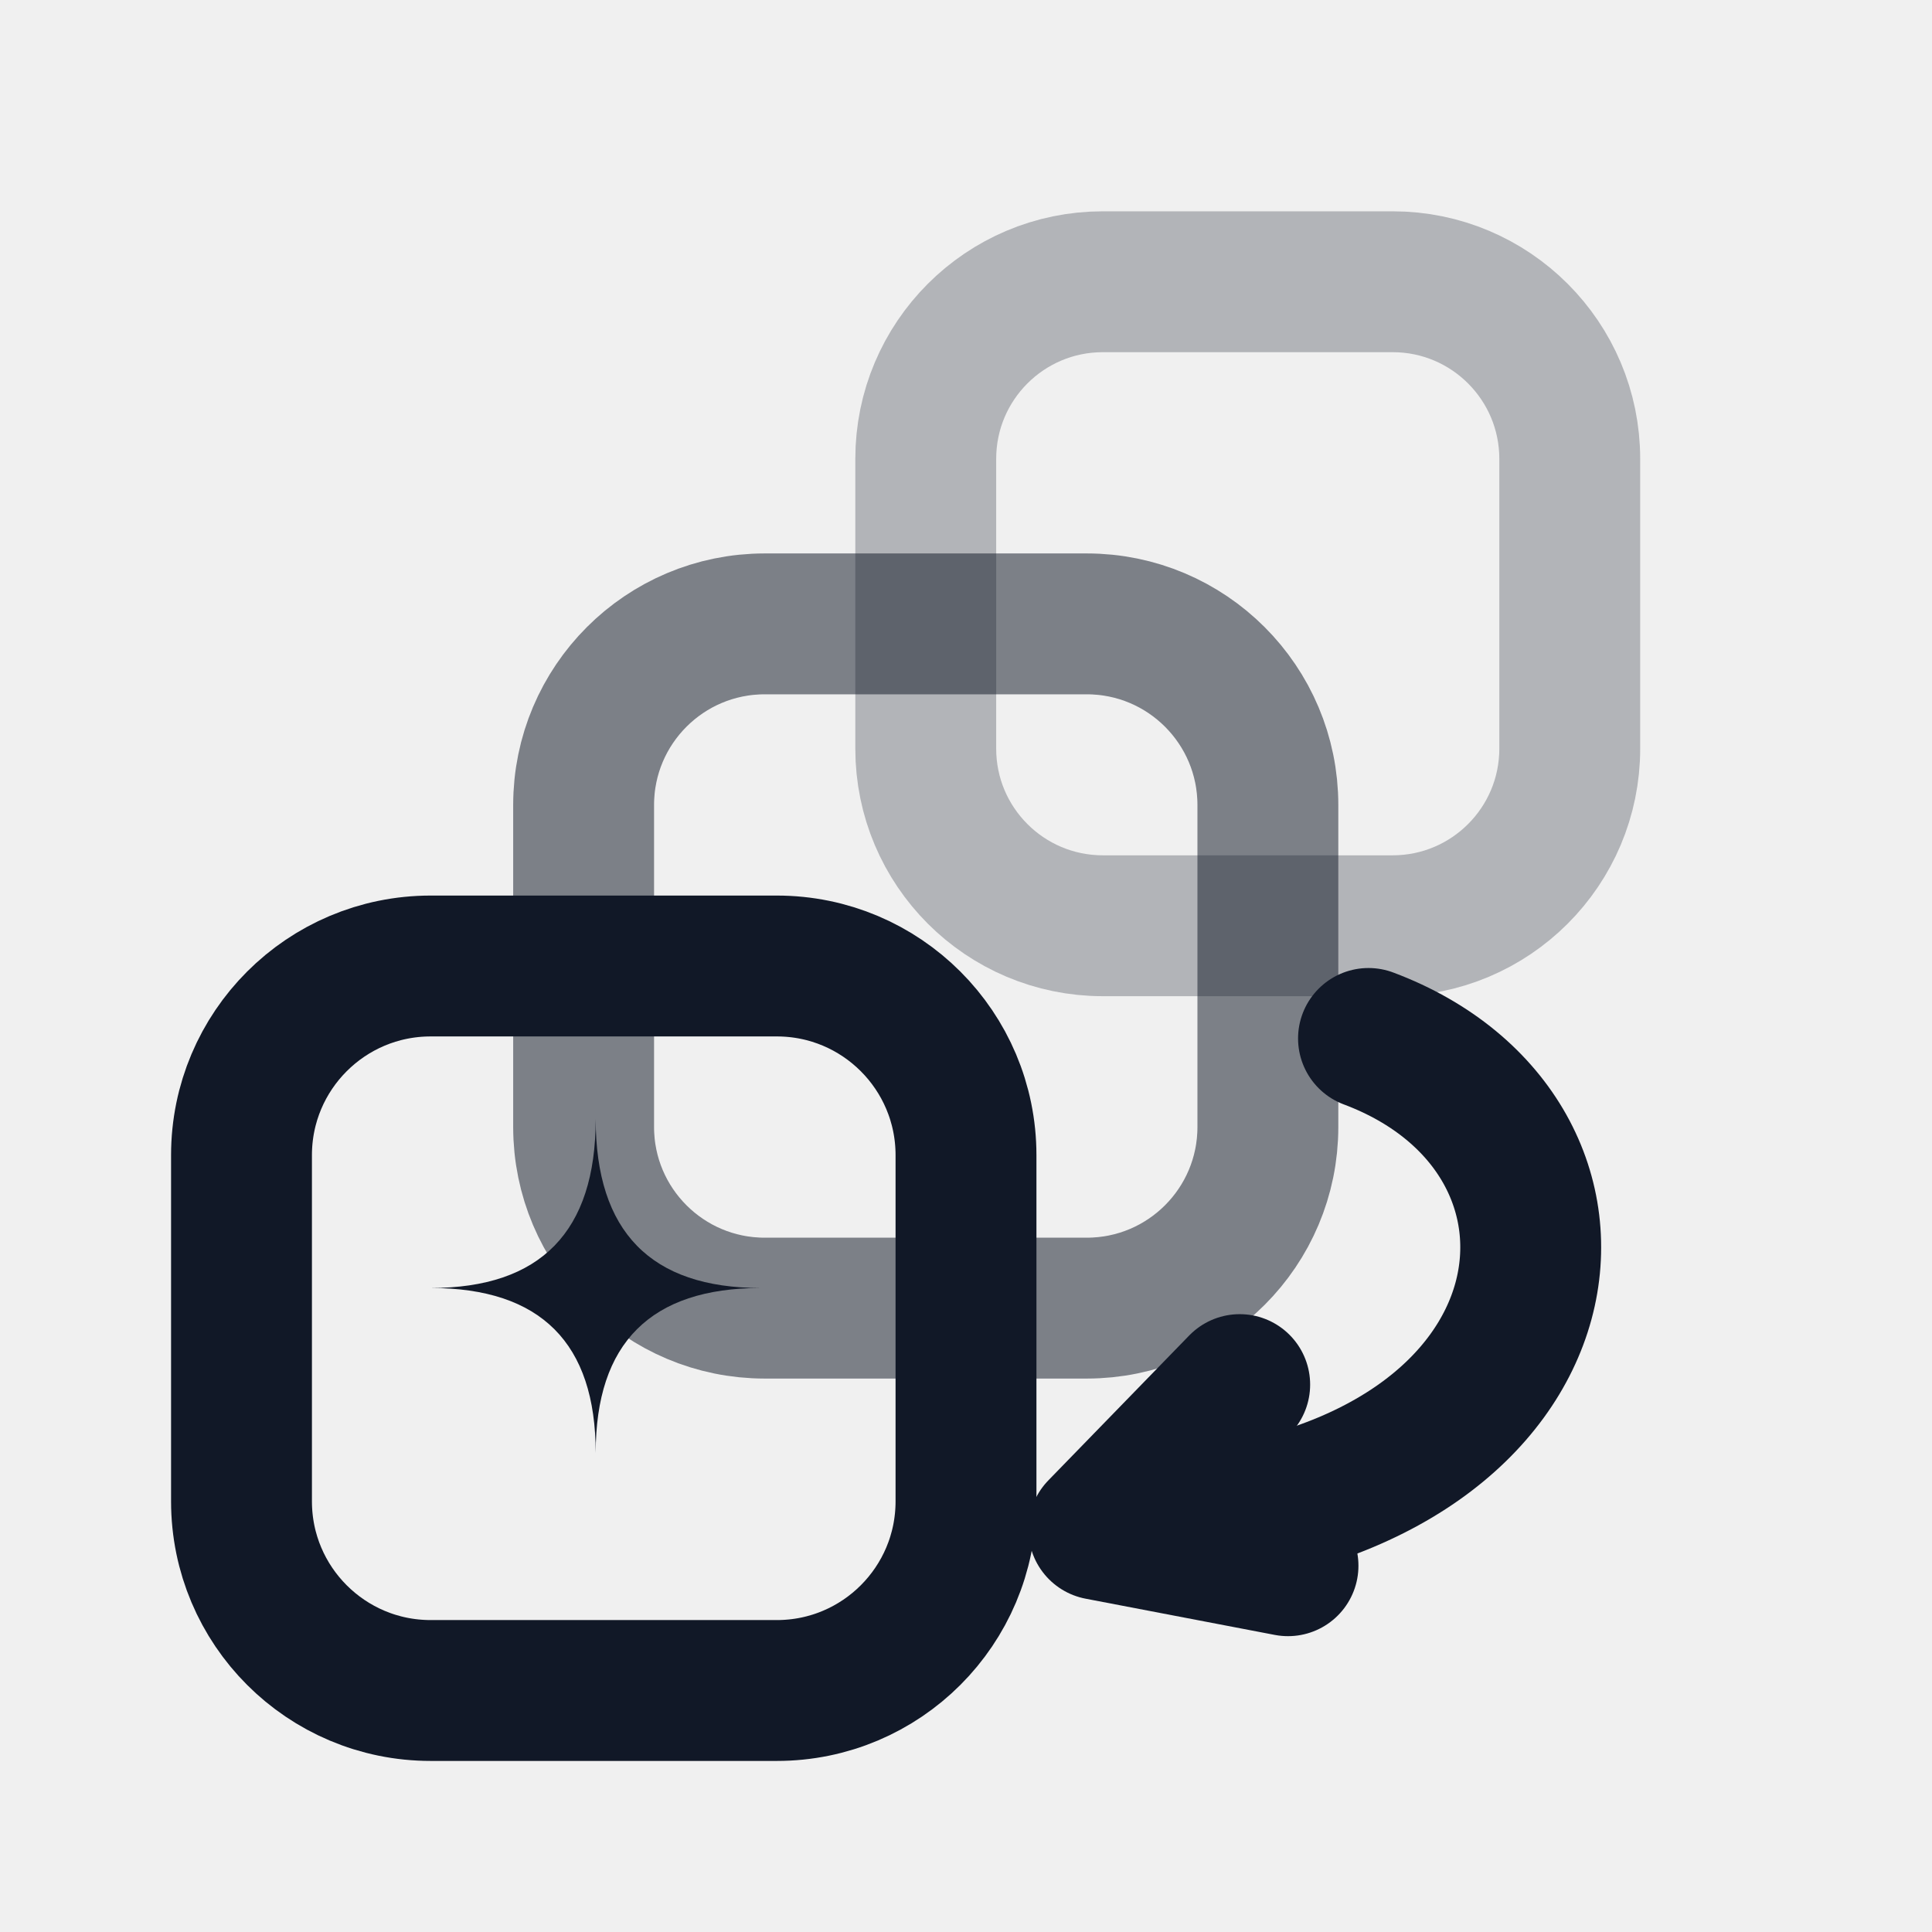
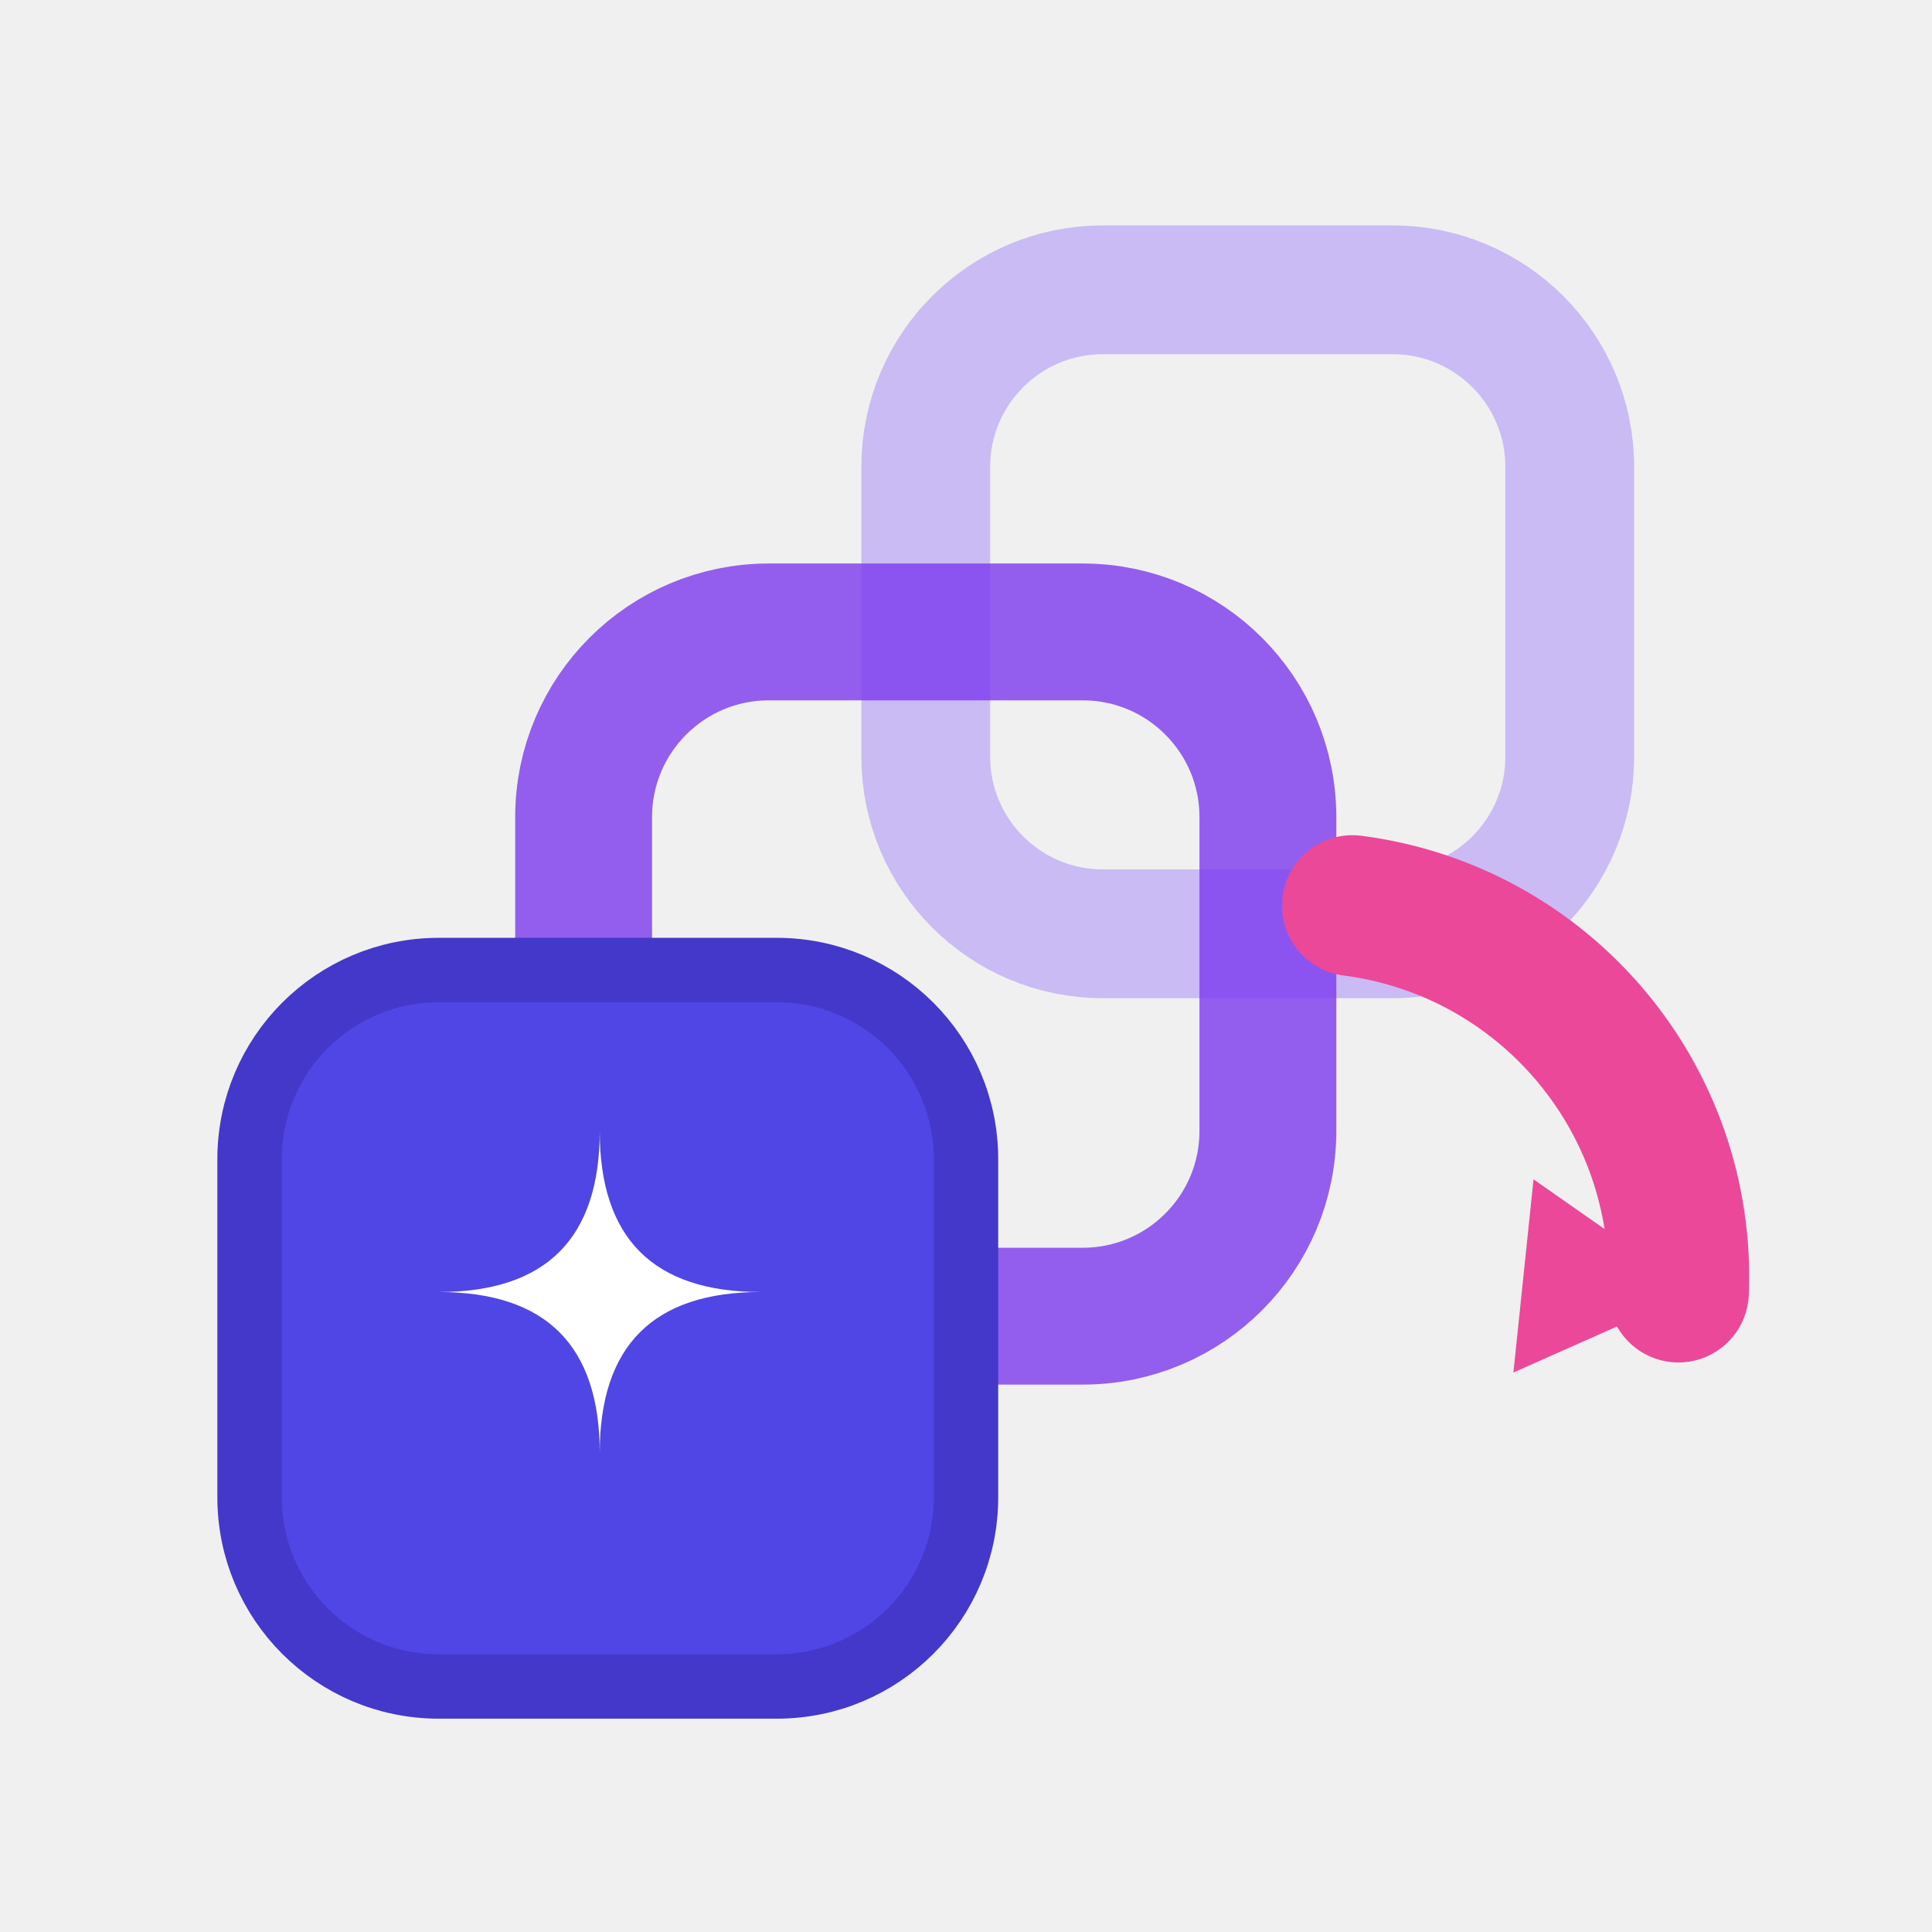
- <svg xmlns="http://www.w3.org/2000/svg" viewBox="0 0 24 24" fill="none" stroke="#111827" stroke-width="1.75" stroke-linecap="round" stroke-linejoin="round">
-   <rect x="11.5" y="3.5" width="8" height="8" rx="2.2" opacity="0.28" />
-   <rect x="7.25" y="7.75" width="8.5" height="8.5" rx="2.25" opacity="0.52" />
-   <rect x="3" y="12" width="9" height="9" rx="2.35" />
-   <path d="M 7.4 13.9 Q 7.4 16 5.35 16 Q 7.4 16 7.4 18.05 Q 7.4 16 9.45 16 Q 7.4 16 7.4 13.9 Z" fill="#111827" stroke="none" />
-   <path d="M 17 12.9 C 20.2 14.1, 19.7 18.4, 14.7 18.9" />
-   <path d="M 15.4 17.2 L 13.65 19 L 16 19.45" />
+ <svg xmlns="http://www.w3.org/2000/svg" viewBox="0 0 24 24" fill="none" stroke-linecap="round" stroke-linejoin="round">
+   <rect x="11.5" y="3.6" width="8" height="8" rx="2.2" stroke="#A78BFA" stroke-width="1.6" opacity="0.52" />
+   <rect x="7.25" y="7.85" width="8.5" height="8.5" rx="2.3" stroke="#7C3AED" stroke-width="1.7" opacity="0.8" />
+   <rect x="3.1" y="12.05" width="8.9" height="8.9" rx="2.35" fill="#4F46E5" stroke="#4338CA" stroke-width="0.8" />
+   <path d="M 7.45 14.05 Q 7.45 16.05 5.45 16.05 Q 7.45 16.05 7.45 18.05 Q 7.45 16.05 9.45 16.05 Q 7.45 16.05 7.45 14.05 Z" fill="#FFFFFF" opacity="__SPARK_OPACITY__" />
+   <g transform="rotate(__ANGLE__ 16.8 15.9)">
+     <path d="M 16.8 11.25 A 4.65 4.65 0 0 1 20.85 16.05" stroke="#EC4899" stroke-width="1.75" />
+     <path d="M 19.05 14.65 L 21.05 16.05 L 18.8 17.05" fill="#EC4899" />
+   </g>
</svg>
